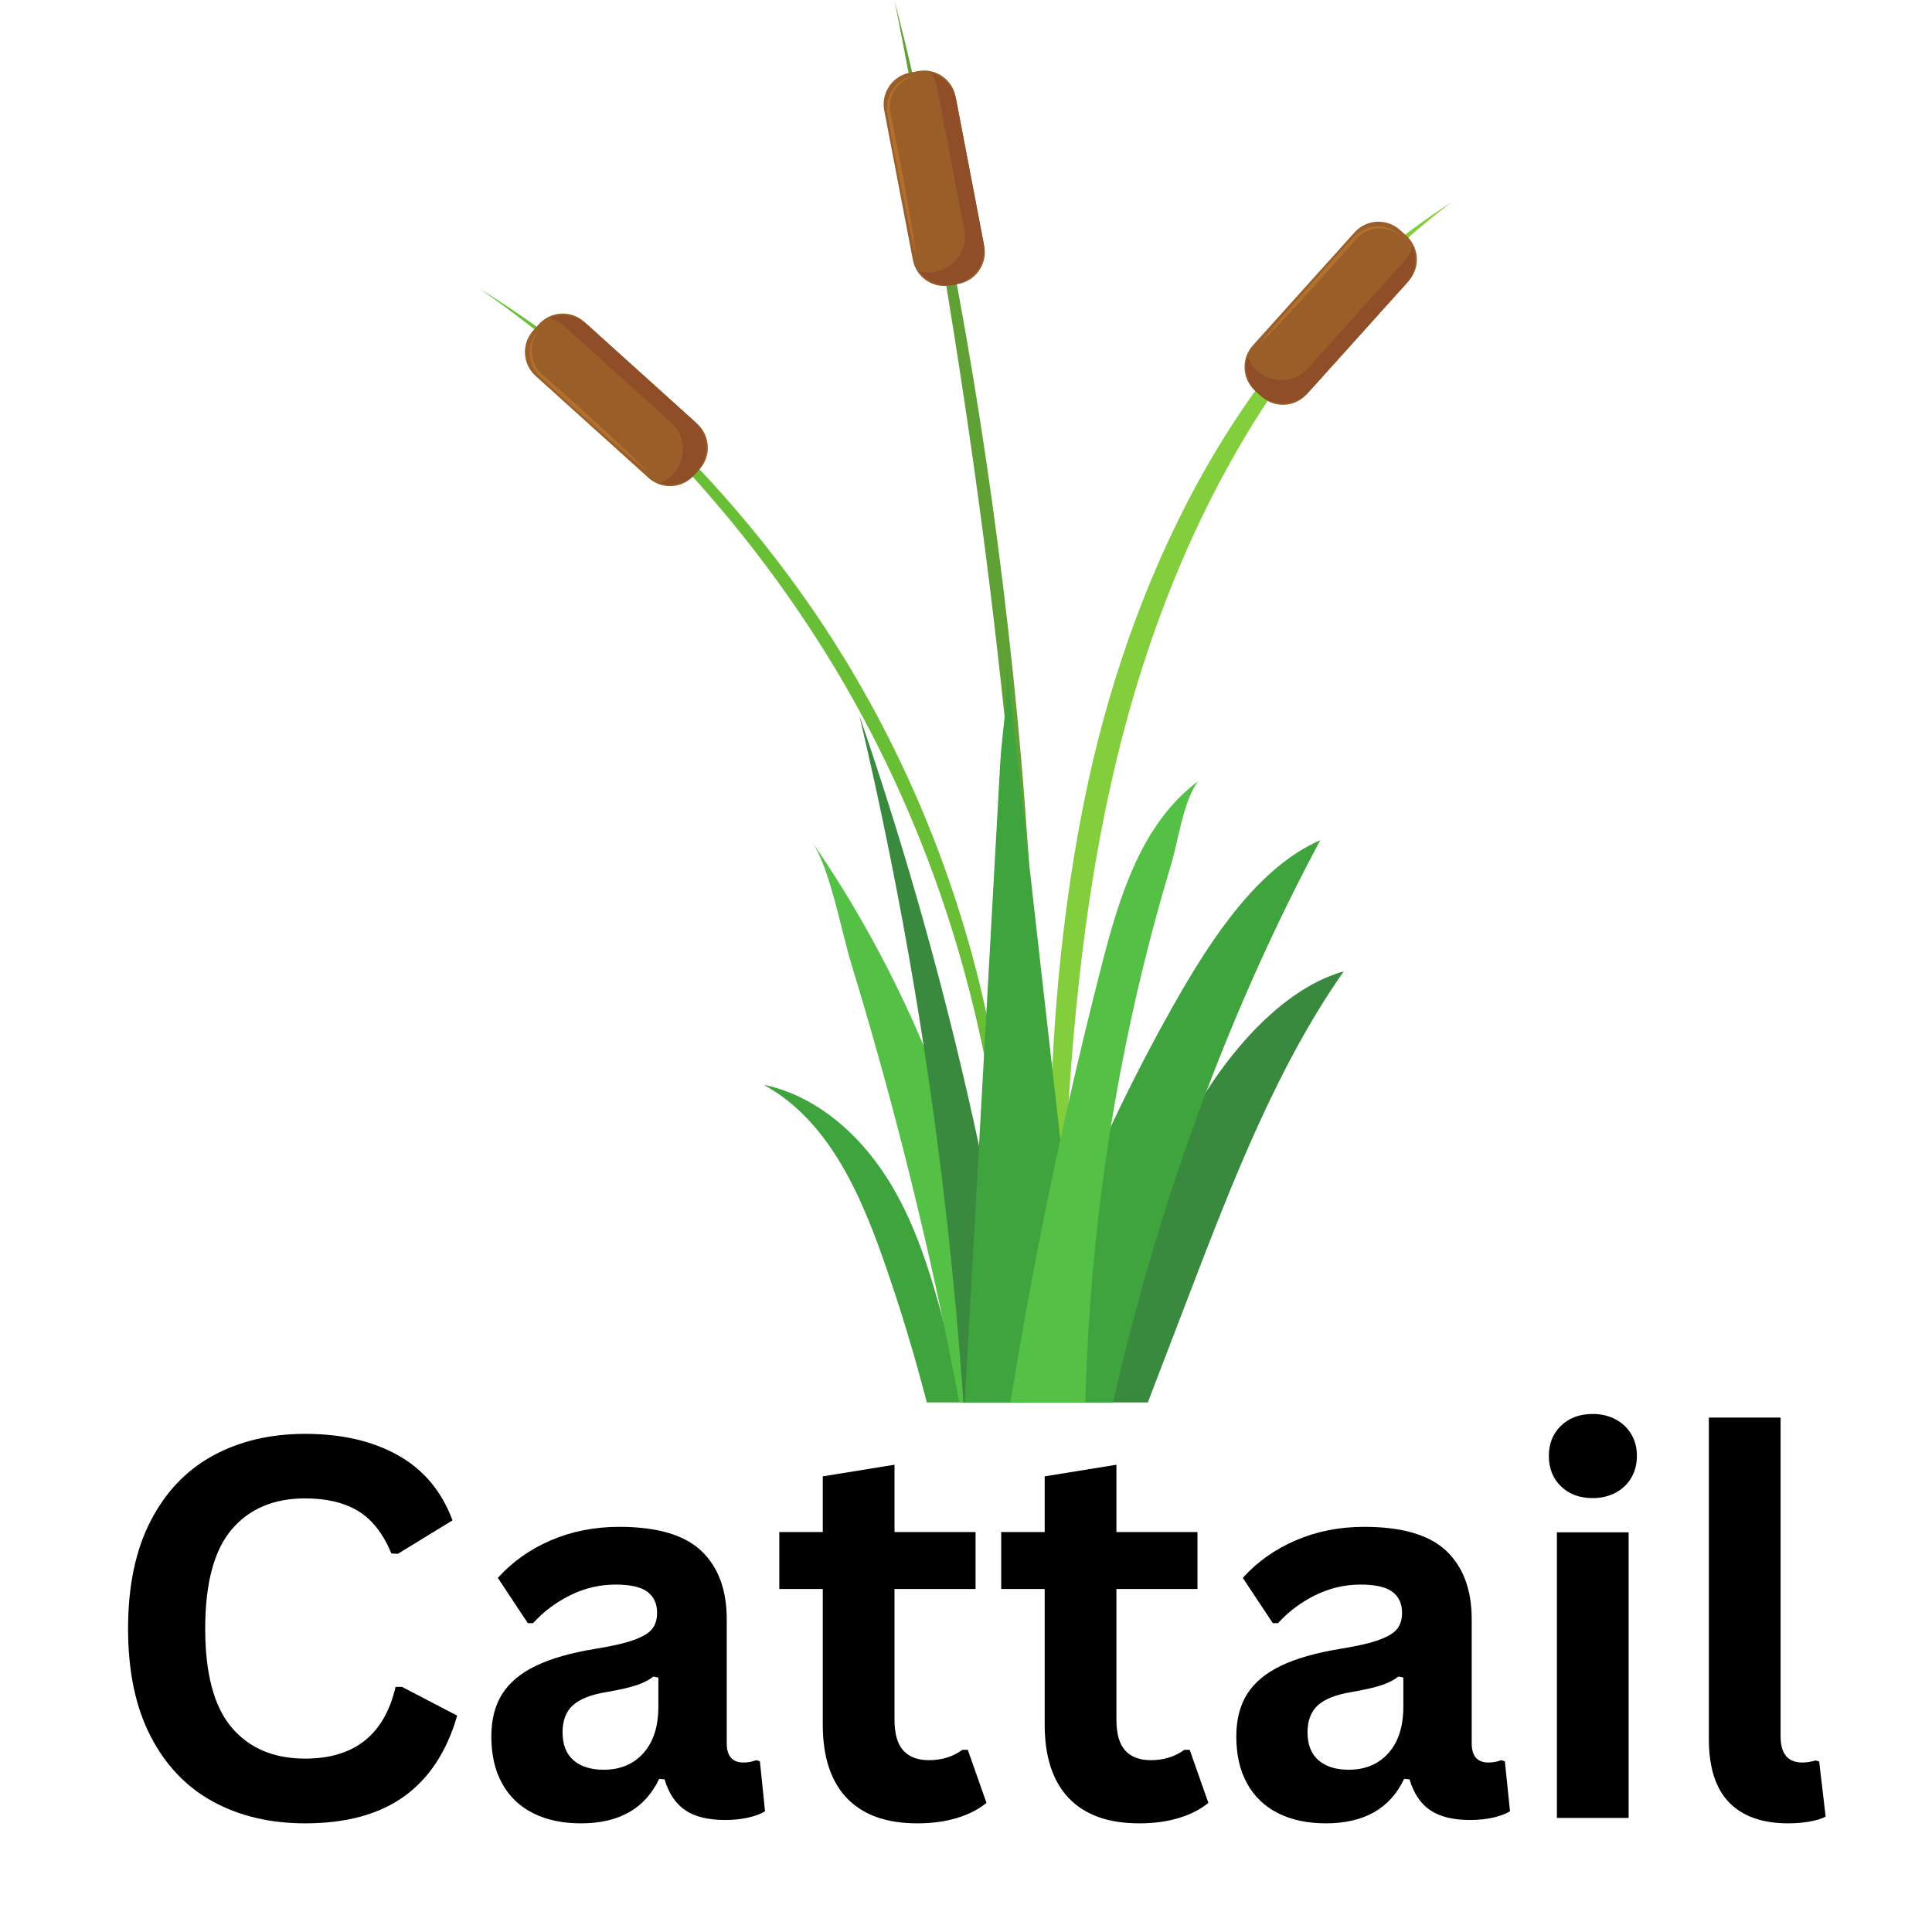
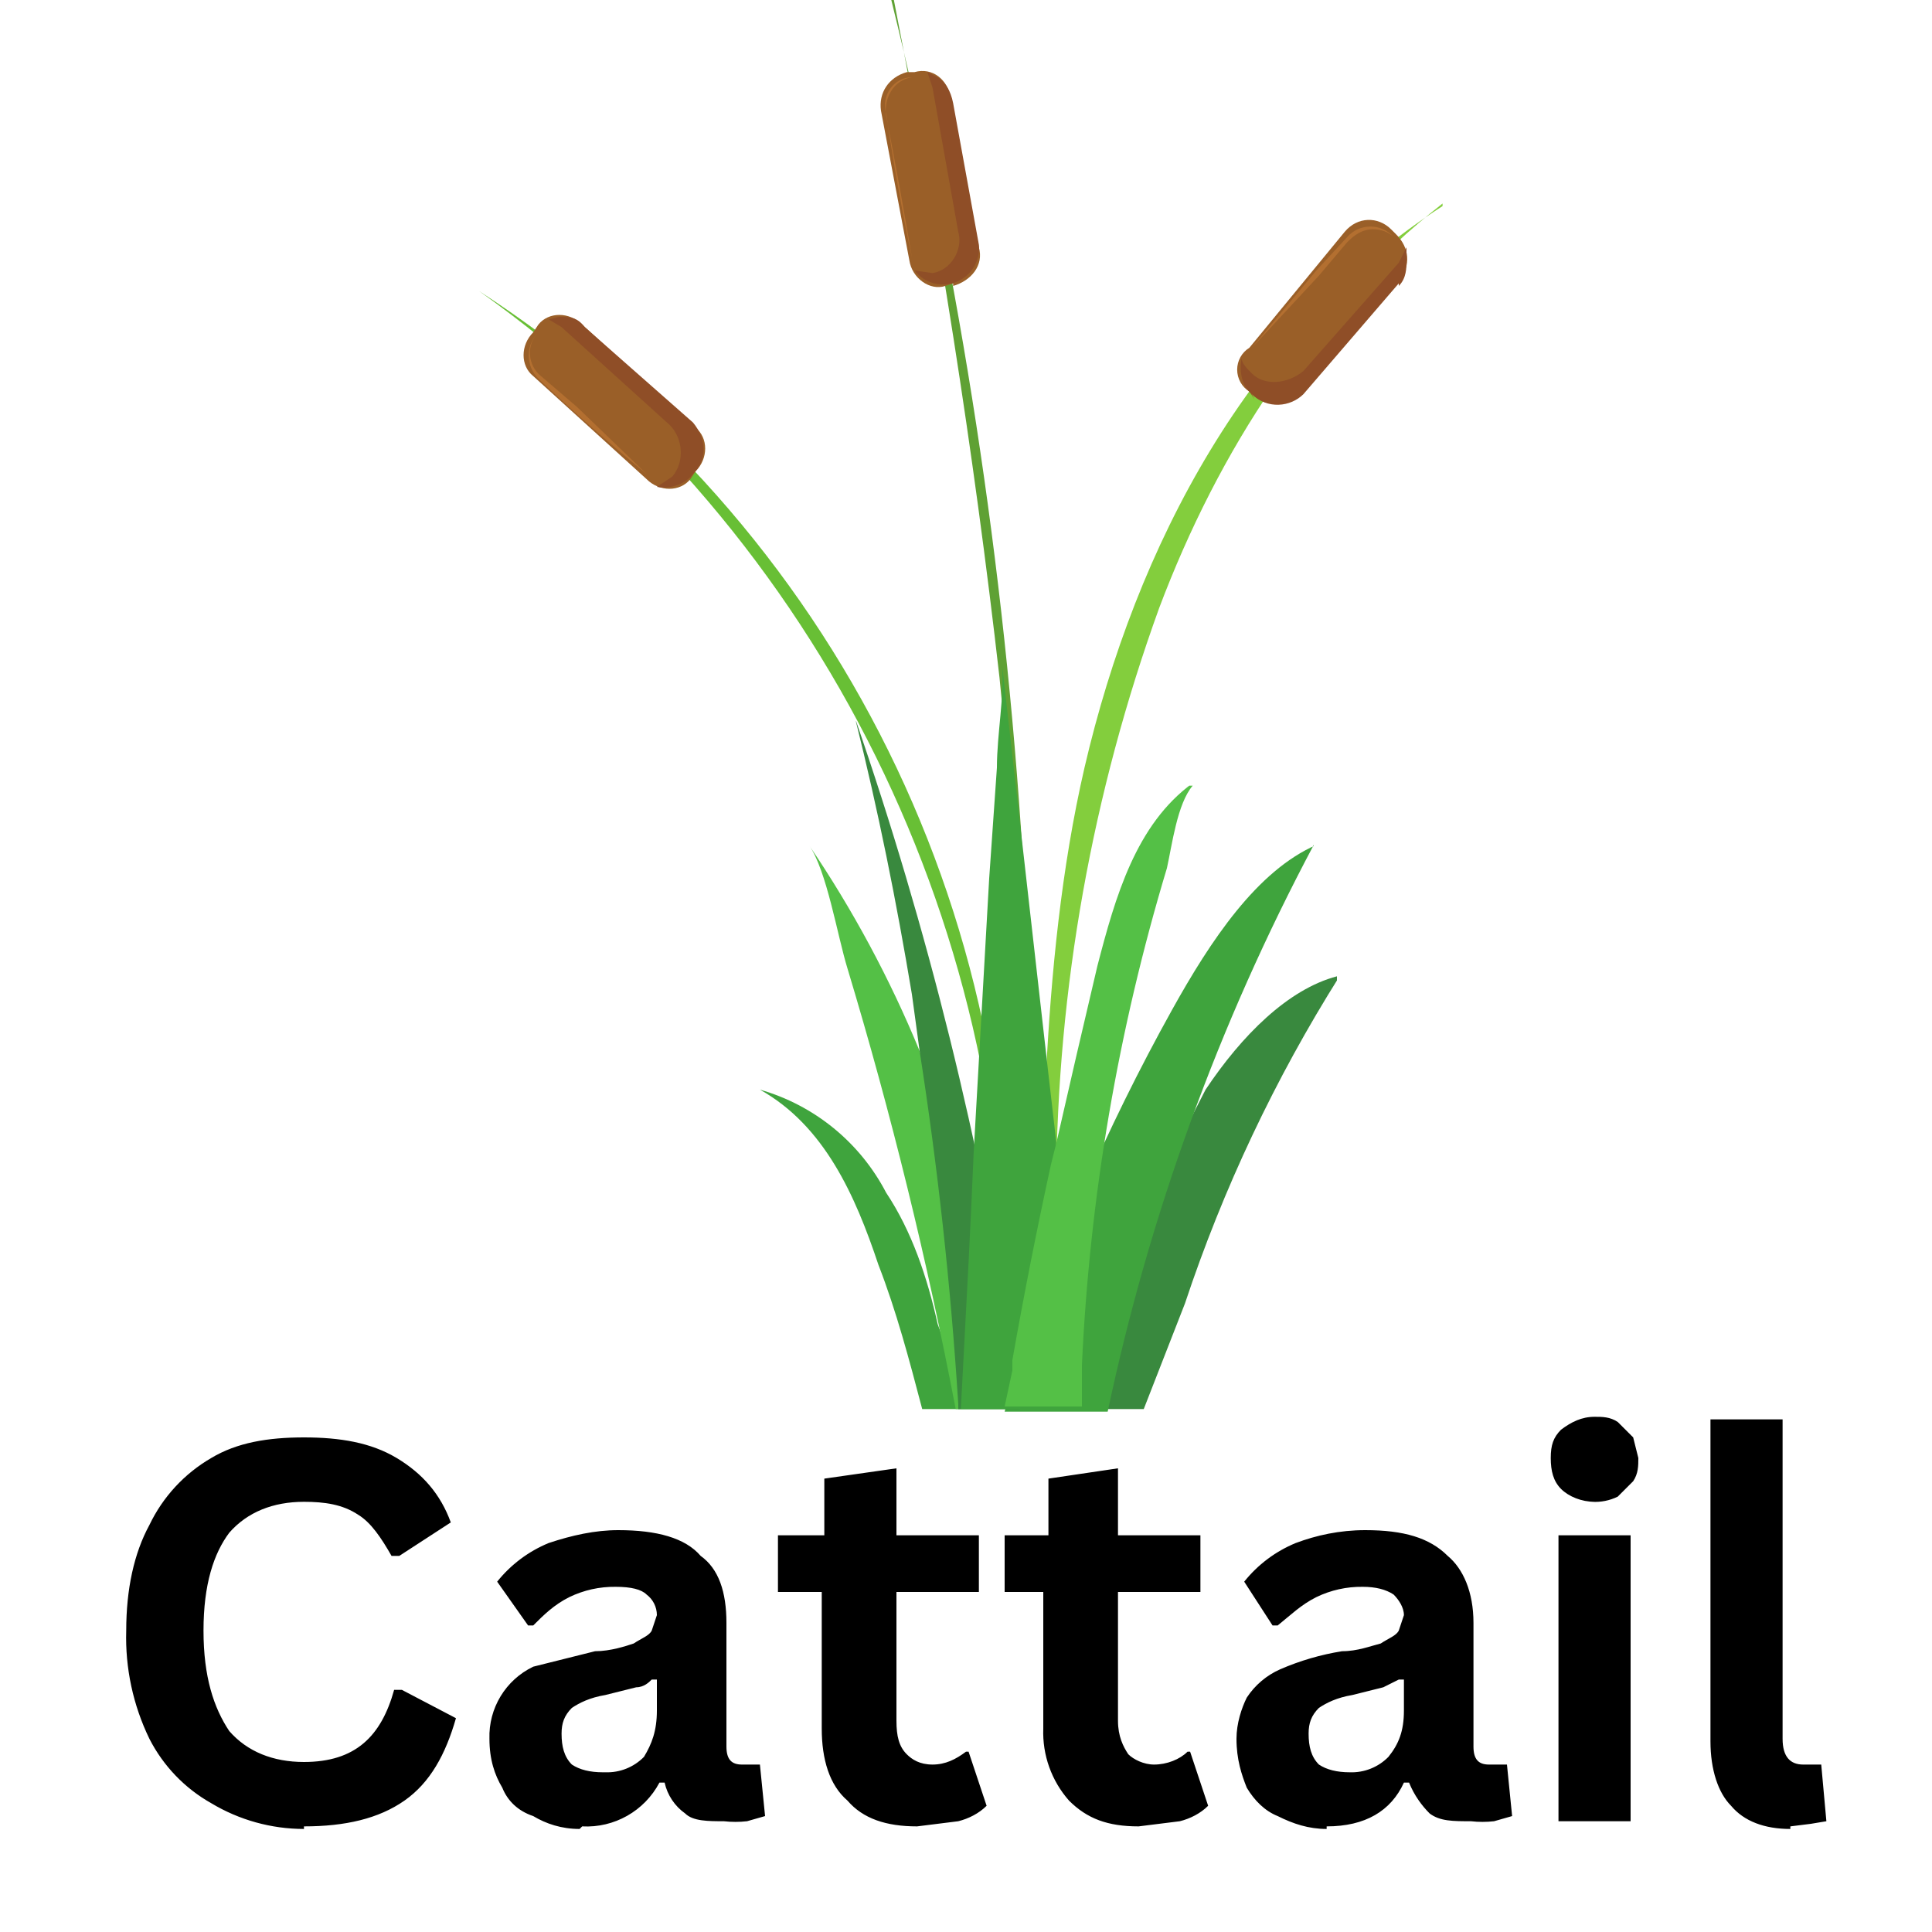
- <svg xmlns="http://www.w3.org/2000/svg" width="720" zoomAndPan="magnify" viewBox="0 0 540 540" height="720" preserveAspectRatio="xMidYMid meet" version="1.0">
+ <svg xmlns="http://www.w3.org/2000/svg" version="1.0" viewBox="0 0 75 75">
  <defs>
-     <g />
-     <clipPath id="df6b3f61da">
-       <path d="M 133.961 80 L 283 80 L 283 377 L 133.961 377 Z M 133.961 80 " clip-rule="nonzero" />
+     <clipPath id="a">
+       <path d="M18.6 11H40v42H18.6Zm0 0" />
    </clipPath>
-     <clipPath id="32c6437408">
-       <path d="M 293.117 56.492 L 405.707 56.492 L 405.707 392 L 293.117 392 Z M 293.117 56.492 " clip-rule="nonzero" />
+     <clipPath id="b">
+       <path d="M40.5 7.9h15.6v46.8H40.5Zm0 0" />
    </clipPath>
-     <clipPath id="659858fb2f">
-       <path d="M 213.383 303.117 L 269.73 303.117 L 269.73 392.062 L 213.383 392.062 Z M 213.383 303.117 " clip-rule="nonzero" />
+     <clipPath id="c">
+       <path d="M29.5 42.3h7.8v12.4h-7.8Zm0 0" />
    </clipPath>
-     <clipPath id="d0ba9f71d8">
-       <path d="M 299.398 271.367 L 375.68 271.367 L 375.68 392 L 299.398 392 Z M 299.398 271.367 " clip-rule="nonzero" />
+     <clipPath id="d">
+       <path d="M41.4 37.9h10.5v16.8H41.4Zm0 0" />
    </clipPath>
-     <clipPath id="d46cb61c53">
-       <path d="M 226.883 235.215 L 285.898 235.215 L 285.898 392.062 L 226.883 392.062 Z M 226.883 235.215 " clip-rule="nonzero" />
+     <clipPath id="e">
+       <path d="M31.4 32.8h8.1v22h-8.1Zm0 0" />
    </clipPath>
-     <clipPath id="7f819d388d">
-       <path d="M 280.875 234.742 L 369.09 234.742 L 369.09 392 L 280.875 392 Z M 280.875 234.742 " clip-rule="nonzero" />
+     <clipPath id="f">
+       <path d="M38.8 32.8H51v22H38.8Zm0 0" />
    </clipPath>
-     <clipPath id="783f76e114">
-       <path d="M 240.066 200.004 L 286.527 200.004 L 286.527 392.062 L 240.066 392.062 Z M 240.066 200.004 " clip-rule="nonzero" />
+     <clipPath id="g">
+       <path d="M33.2 28h6.4v26.7h-6.4Zm0 0" />
    </clipPath>
-     <clipPath id="e4e301fbe2">
-       <path d="M 269.574 184.129 L 304.734 184.129 L 304.734 392 L 269.574 392 Z M 269.574 184.129 " clip-rule="nonzero" />
+     <clipPath id="h">
+       <path d="M37.3 25.7H42v29h-4.8Zm0 0" />
    </clipPath>
-     <clipPath id="a1c4810de0">
-       <path d="M 282.289 218.238 L 335 218.238 L 335 392 L 282.289 392 Z M 282.289 218.238 " clip-rule="nonzero" />
+     <clipPath id="i">
+       <path d="M39 30.5h7.3v24.2H39Zm0 0" />
    </clipPath>
  </defs>
-   <path fill="#5fa134" d="M 250.062 0.219 C 265.707 61.723 276.445 124.621 283.086 187.742 C 284.82 204.094 286.285 221.293 287.379 237.711 C 287.797 243.348 288.254 252.047 288.586 257.738 C 289.262 271.074 289.652 284.848 285.789 297.793 C 283.859 304.223 280.676 310.344 276.133 315.293 C 279.027 311.727 281.277 307.703 282.91 303.43 C 288.344 288.918 287.301 273.09 286.121 257.898 C 285.117 245.227 283.828 230.66 282.594 218 C 281.707 208.559 280.516 197.562 279.469 188.133 C 272.547 125.188 262.262 62.348 250.062 0.219 " fill-opacity="1" fill-rule="nonzero" />
-   <g clip-path="url(#df6b3f61da)">
-     <path fill="#68bf35" d="M 133.961 80.625 C 170.723 103.402 202.586 134.656 227.129 170.336 C 268.086 229.996 288.094 304.281 281.844 376.422 C 284.316 304.551 264.457 231.965 224.184 172.34 C 200.129 136.566 169.363 105.309 133.961 80.625 " fill-opacity="1" fill-rule="nonzero" />
+   <path fill="#5fa134" d="M34.6 0a186.6 186.6 0 0 1 5.1 33.2L40 36c.1 1.8.2 3.8-.4 5.6-.2.9-.7 1.7-1.3 2.4l1-1.6c.7-2 .5-4.3.4-6.4l-.5-5.6-.4-4.1c-1-8.8-2.4-17.6-4.1-26.3" />
+   <g clip-path="url(#a)">
+     <path fill="#68bf35" d="M18.6 11.3A45 45 0 0 1 39 52.6a48.6 48.6 0 0 0-20.4-41.3" />
  </g>
-   <g clip-path="url(#32c6437408)">
-     <path fill="#83ce3d" d="M 405.707 56.547 C 368.094 84.84 341.871 125.648 325.332 169.262 C 308.352 213.863 301.777 260.793 298.66 308.137 C 298.211 314.965 297.832 321.801 297.508 328.645 C 297.219 334.617 296.977 340.598 296.754 346.574 C 296.195 361.742 295.793 376.898 295.328 391.988 L 294.648 391.988 C 294.105 379.738 293.668 367.457 293.43 355.164 C 293.285 347.836 293.215 340.508 293.238 333.18 C 293.27 321.621 293.535 310.074 294.102 298.547 C 295.539 269.57 298.93 240.75 305.535 212.418 C 319.98 151.5 351.699 90.789 405.707 56.547 " fill-opacity="1" fill-rule="nonzero" />
+   <g clip-path="url(#b)">
+     <path fill="#83ce3d" d="M56 7.9c-5.1 4-8.7 9.6-11 15.7A67 67 0 0 0 41 46v2.5l-.3 6.3a204.7 204.7 0 0 1-.1-13c.2-4 .6-8.1 1.5-12 2-8.6 6.4-17 13.9-21.8" />
  </g>
-   <path fill="#9a5f28" d="M 352.586 110.84 L 350.812 109.238 C 347.137 105.922 346.84 100.246 350.156 96.562 L 378.629 64.926 C 381.941 61.242 387.609 60.949 391.285 64.266 L 393.059 65.867 C 396.738 69.188 397.031 74.863 393.715 78.543 L 365.246 110.184 C 361.93 113.863 356.262 114.16 352.586 110.84 " fill-opacity="1" fill-rule="nonzero" />
-   <path fill="#b36f30" d="M 351.68 96.551 C 357.336 89.598 363.531 82.59 369.52 75.895 C 372.039 73.117 375.918 68.84 378.449 66.145 C 380.199 64.246 382.648 63.289 385.09 63.289 C 387.406 63.289 389.719 64.152 391.43 65.891 C 389.754 64.508 387.695 63.824 385.652 63.824 C 383.078 63.824 380.531 64.914 378.828 67.062 C 376.551 69.695 372.707 74.008 370.352 76.641 C 364.316 83.305 358.004 90.191 351.68 96.551 " fill-opacity="1" fill-rule="nonzero" />
-   <path fill="#8f4e27" d="M 393.027 79.309 L 365.934 109.414 C 362.238 113.52 355.867 113.801 351.699 110.039 C 348.73 107.363 347.684 103.355 348.66 99.789 C 349.227 101.188 350.113 102.488 351.312 103.57 C 355.477 107.332 361.852 107.051 365.547 102.945 L 392.637 72.84 C 393.703 71.656 394.43 70.289 394.824 68.848 C 395.238 69.879 395.484 70.965 395.547 72.059 C 395.703 74.637 394.875 77.258 393.027 79.309 " fill-opacity="1" fill-rule="nonzero" />
-   <path fill="#9a5f28" d="M 267.984 79.332 L 265.641 79.785 C 260.777 80.719 256.082 77.527 255.152 72.656 L 247.145 30.828 C 246.211 25.961 249.398 21.258 254.258 20.324 L 256.602 19.871 C 261.465 18.941 266.16 22.129 267.094 27 L 275.102 68.828 C 276.031 73.695 272.848 78.398 267.984 79.332 " fill-opacity="1" fill-rule="nonzero" />
-   <path fill="#b36f30" d="M 256.062 71.434 C 253.938 62.719 252.098 53.543 250.379 44.719 C 249.691 41.035 248.621 35.355 248.008 31.707 C 247.121 26.746 250.676 21.836 255.641 21.188 C 250.855 22.328 247.742 27.199 248.965 31.957 C 249.688 35.367 250.801 41.039 251.477 44.508 C 253.141 53.348 254.816 62.547 256.062 71.434 " fill-opacity="1" fill-rule="nonzero" />
-   <path fill="#8f4e27" d="M 267.285 28.012 L 274.906 67.816 C 275.945 73.242 272.32 78.5 266.812 79.559 C 262.891 80.312 259.066 78.73 256.816 75.797 C 258.273 76.191 259.84 76.266 261.426 75.965 C 266.938 74.906 270.559 69.648 269.52 64.219 L 261.902 24.418 C 261.602 22.855 260.949 21.449 260.039 20.266 C 261.113 20.555 262.125 21.016 263.035 21.625 C 265.18 23.055 266.766 25.297 267.285 28.012 " fill-opacity="1" fill-rule="nonzero" />
-   <g clip-path="url(#659858fb2f)">
-     <path fill="#3fa43d" d="M 269.648 392.062 C 269.641 392.035 269.633 392.012 269.629 391.988 C 269.469 391.371 269.309 390.754 269.145 390.137 C 267.883 385.309 266.617 380.484 265.355 375.656 C 264.707 373.18 264.059 370.699 263.387 368.223 C 259.945 355.48 256.008 342.824 249.316 331.5 C 241.328 317.973 228.766 306.352 213.395 303.18 C 231.082 312.781 240.141 332.793 246.82 351.797 C 251.469 365.008 255.547 378.426 259.051 391.988 L 269.273 391.988 L 269.648 392.062 " fill-opacity="1" fill-rule="nonzero" />
+   <path fill="#9a5f28" d="m48.7 15.5-.2-.3a1 1 0 0 1 0-1.7L52.2 9c.5-.6 1.3-.6 1.8-.1l.2.2c.5.5.6 1.2.1 1.8l-4 4.4c-.4.5-1.2.5-1.7 0" />
+   <path fill="#b36f30" d="m48.6 13.5 2.5-3 1.2-1.3a1.2 1.2 0 0 1 1.8 0c-.2-.2-.5-.3-.8-.3-.4 0-.7.2-1 .5l-1.1 1.3-2.6 2.8" />
+   <path fill="#8f4e27" d="m54.3 11-3.7 4.3c-.5.5-1.4.6-2 0-.4-.3-.5-.9-.4-1.4 0 .2.2.4.4.6.5.5 1.4.4 2-.1l3.7-4.2.3-.6v.5c0 .3 0 .7-.3 1" />
+   <path fill="#9a5f28" d="m37 11-.3.1c-.6.2-1.3-.3-1.4-1l-1.1-5.8c-.1-.7.3-1.3 1-1.5h.3c.7-.2 1.3.3 1.4 1L38 9.6c.2.7-.3 1.3-1 1.5" />
+   <path fill="#b36f30" d="M35.4 10a85.2 85.2 0 0 1-1-5.6c-.2-.7.3-1.4 1-1.4-.7.1-1.1.8-1 1.5a198.2 198.2 0 0 1 1 5.5" />
+   <path fill="#8f4e27" d="m37 4 1 5.5a1.4 1.4 0 0 1-2.5 1l.7.1c.7-.1 1.2-.9 1-1.6l-1-5.6-.2-.6.4.2c.3.2.5.5.6 1" />
+   <g clip-path="url(#c)">
+     <path fill="#3fa43d" d="M37.3 54.7v-.2l-.6-2c0-.4-.2-.8-.3-1.1-.4-1.8-1-3.6-2-5.1a8 8 0 0 0-4.9-4c2.5 1.4 3.7 4.1 4.6 6.8.7 1.8 1.2 3.7 1.7 5.6h1.5" />
  </g>
-   <g clip-path="url(#d0ba9f71d8)">
-     <path fill="#39893e" d="M 375.586 271.5 C 356.883 298.141 344.379 330.516 332.234 362.211 C 328.43 372.133 324.625 382.062 320.82 391.988 L 299.52 391.988 C 300.805 388.352 302.113 384.723 303.438 381.105 C 303.555 380.789 303.672 380.473 303.789 380.152 C 307.102 371.113 310.527 362.117 314.059 353.176 C 320.668 336.441 327.762 319.672 337.203 305.039 C 337.629 304.375 338.066 303.711 338.504 303.051 C 348.602 287.961 361.746 275.379 375.586 271.5 " fill-opacity="1" fill-rule="nonzero" />
+   <g clip-path="url(#d)">
+     <path fill="#39893e" d="M52 37.9a58.5 58.5 0 0 0-6 12.7l-1.6 4.1h-3a100 100 0 0 1 5.4-12.4c1.4-2.1 3.2-3.9 5.1-4.4" />
  </g>
-   <g clip-path="url(#d46cb61c53)">
-     <path fill="#54c046" d="M 269.648 392.062 C 269.648 392.035 269.652 392.012 269.652 391.988 L 285.832 391.988 C 285.262 388.684 284.672 385.383 284.055 382.09 C 284.051 382.066 284.047 382.039 284.039 382.016 C 281.004 365.793 277.383 349.754 272.867 334.043 C 270.613 326.199 268.137 318.441 265.395 310.785 C 263.152 304.52 260.742 298.352 258.168 292.293 C 249.473 271.793 238.934 252.547 226.895 235.219 C 231.988 242.551 235.113 260.137 237.926 269.328 C 241.621 281.418 245.121 293.59 248.422 305.84 C 253.977 326.449 258.973 347.266 263.387 368.223 C 265.055 376.125 266.637 384.047 268.137 391.988 L 269.273 391.988 L 269.648 392.062 " fill-opacity="1" fill-rule="nonzero" />
+   <g clip-path="url(#e)">
+     <path fill="#54c046" d="M37.3 54.7h2.2l-.2-1.4a72.7 72.7 0 0 0-3.6-12.5 44.2 44.2 0 0 0-4.3-8c.7 1 1.1 3.5 1.5 4.8a169.4 169.4 0 0 1 4.2 17.1h.2" />
  </g>
-   <g clip-path="url(#7f819d388d)">
-     <path fill="#3fa43d" d="M 369.02 234.828 C 357.078 257.152 346.434 280.664 337.203 305.039 C 326.602 333.035 317.855 362.176 311.121 391.988 L 280.918 391.988 C 281.93 388.648 282.969 385.324 284.039 382.016 C 284.055 381.953 284.078 381.895 284.098 381.836 C 284.281 381.258 284.469 380.68 284.66 380.102 C 287.402 371.688 290.328 363.371 293.43 355.164 C 294.516 352.289 295.621 349.422 296.754 346.574 C 297.469 344.77 298.191 342.973 298.926 341.176 C 300.215 338.016 301.535 334.875 302.879 331.75 C 305.332 326.051 307.871 320.41 310.496 314.84 C 316.004 303.148 321.891 291.754 328.137 280.707 C 339.039 261.418 351.988 242.277 369.02 234.828 " fill-opacity="1" fill-rule="nonzero" />
+   <g clip-path="url(#f)">
+     <path fill="#3fa43d" d="M51 32.8a83.9 83.9 0 0 0-8 22h-4a57.5 57.5 0 0 1 3-8.5 80.2 80.2 0 0 1 3.5-7.1c1.5-2.7 3.3-5.4 5.6-6.4" />
  </g>
-   <g clip-path="url(#783f76e114)">
-     <path fill="#39893e" d="M 269.648 392.062 C 269.648 392.035 269.652 392.012 269.652 391.988 L 286.422 391.988 C 285.855 388.023 285.27 384.059 284.66 380.102 C 284.617 379.828 284.574 379.555 284.531 379.277 C 281.469 359.5 277.832 339.809 273.633 320.238 C 264.902 279.543 253.738 239.371 240.203 200.016 C 246.184 225.344 251.332 250.871 255.637 276.539 C 256.516 281.785 257.363 287.035 258.168 292.293 C 263.168 324.738 266.832 357.391 269.145 390.137 C 269.188 390.754 269.23 391.371 269.273 391.988 L 269.648 392.062 " fill-opacity="1" fill-rule="nonzero" />
+   <g clip-path="url(#g)">
+     <path fill="#39893e" d="M37.3 54.7h2.3l-.2-1.6v-.2a144 144 0 0 0-6.2-25c.9 3.6 1.6 7.1 2.2 10.7l.3 2.2c.7 4.5 1.2 9 1.5 13.7v.2h.1" />
  </g>
-   <g clip-path="url(#e4e301fbe2)">
-     <path fill="#3fa43d" d="M 304.668 391.988 L 269.652 391.988 C 270.402 378.426 271.156 364.859 271.91 351.297 C 272.23 345.547 272.547 339.793 272.867 334.043 C 273.121 329.441 273.375 324.844 273.633 320.238 C 275.039 294.859 276.449 269.48 277.855 244.102 C 278.422 233.895 278.988 223.684 279.555 213.473 C 280.07 204.184 282.219 193.465 281.176 184.238 C 285.488 222.344 289.797 260.445 294.102 298.547 C 294.809 304.781 295.516 311.012 296.219 317.242 C 296.266 317.66 296.312 318.074 296.359 318.488 C 296.742 321.875 297.125 325.258 297.508 328.645 C 297.98 332.82 298.453 337 298.926 341.176 C 300.43 354.488 301.934 367.797 303.438 381.105 C 303.516 381.766 303.59 382.426 303.664 383.086 C 304 386.055 304.336 389.02 304.668 391.988 " fill-opacity="1" fill-rule="nonzero" />
+   <g clip-path="url(#h)">
+     <path fill="#3fa43d" d="M42.1 54.7h-4.8l.3-5.7a498 498 0 0 0 .2-4.3l.6-10.6.3-4.3c0-1.3.3-2.8.2-4l1.8 15.9.3 2.6v.2l.1 1.4.2 1.7.7 5.6v.3l.1 1.2" />
  </g>
-   <g clip-path="url(#a1c4810de0)">
-     <path fill="#54c046" d="M 334.902 218.336 C 330.793 223.621 329.34 234.945 327.402 241.367 C 324.949 249.5 322.68 257.695 320.594 265.93 C 316.516 282.074 313.145 298.398 310.496 314.84 C 310.441 315.18 310.383 315.52 310.328 315.863 C 306.938 337.148 304.754 358.625 303.789 380.152 C 303.746 381.133 303.703 382.109 303.664 383.086 C 303.547 386.055 303.453 389.02 303.387 391.988 L 282.418 391.988 C 282.949 388.684 283.496 385.387 284.055 382.09 C 284.066 382.004 284.082 381.922 284.098 381.836 C 284.238 380.984 284.383 380.129 284.531 379.277 C 287.168 363.863 290.074 348.492 293.238 333.18 C 293.812 330.391 294.398 327.605 294.992 324.824 C 295.441 322.711 295.898 320.598 296.359 318.488 C 297.113 315.035 297.879 311.586 298.66 308.137 C 301.594 295.176 304.715 282.258 308.023 269.387 C 312.918 250.375 319.156 230.039 334.902 218.336 " fill-opacity="1" fill-rule="nonzero" />
+   <g clip-path="url(#i)">
+     <path fill="#54c046" d="M46.3 30.5c-.6.7-.8 2.3-1 3.2A79.4 79.4 0 0 0 42 53v1.6h-3l.3-1.4v-.4a192 192 0 0 1 1.5-7.6l.2-.8a873.5 873.5 0 0 1 1.6-6.9c.7-2.7 1.5-5.5 3.7-7.1" />
  </g>
-   <path fill="#9a5f28" d="M 195.535 131.137 L 193.938 132.914 C 190.621 136.594 184.957 136.891 181.277 133.574 L 149.688 105.059 C 146.008 101.738 145.715 96.066 149.027 92.383 L 150.625 90.605 C 153.941 86.926 159.609 86.629 163.285 89.945 L 194.879 118.461 C 198.555 121.781 198.848 127.457 195.535 131.137 " fill-opacity="1" fill-rule="nonzero" />
-   <path fill="#b36f30" d="M 181.266 132.047 C 174.324 126.379 167.324 120.176 160.637 114.18 C 157.867 111.656 153.594 107.773 150.902 105.238 C 147.207 101.816 147.086 95.754 150.648 92.238 C 147.523 96.035 147.977 101.801 151.82 104.859 C 154.449 107.141 158.754 110.988 161.387 113.348 C 168.039 119.391 174.918 125.711 181.266 132.047 " fill-opacity="1" fill-rule="nonzero" />
-   <path fill="#8f4e27" d="M 164.051 90.637 L 194.113 117.77 C 198.211 121.473 198.492 127.852 194.734 132.027 C 192.062 135 188.062 136.047 184.5 135.07 C 185.898 134.5 187.195 133.613 188.273 132.414 C 192.031 128.242 191.75 121.859 187.652 118.16 L 157.59 91.027 C 156.41 89.965 155.043 89.238 153.602 88.84 C 154.633 88.422 155.719 88.18 156.809 88.113 C 159.383 87.957 162 88.789 164.051 90.637 " fill-opacity="1" fill-rule="nonzero" />
-   <g fill="#000000" fill-opacity="1">
-     <g transform="translate(27.46617, 508.1147)">
-       <g>
-         <path d="M 57.828 1.516 C 48.078 1.516 39.488 -0.508 32.062 -4.562 C 24.633 -8.613 18.82 -14.703 14.625 -22.828 C 10.426 -30.961 8.328 -40.988 8.328 -52.906 C 8.328 -64.82 10.426 -74.848 14.625 -82.984 C 18.82 -91.117 24.633 -97.211 32.062 -101.266 C 39.488 -105.316 48.078 -107.344 57.828 -107.344 C 68.016 -107.344 76.664 -105.348 83.781 -101.359 C 90.895 -97.379 95.973 -91.316 99.016 -83.172 L 83.75 -73.828 L 81.938 -73.906 C 79.664 -79.406 76.586 -83.348 72.703 -85.734 C 68.816 -88.117 63.859 -89.312 57.828 -89.312 C 49.047 -89.312 42.191 -86.406 37.266 -80.594 C 32.348 -74.781 29.891 -65.551 29.891 -52.906 C 29.891 -40.312 32.348 -31.109 37.266 -25.297 C 42.191 -19.484 49.047 -16.578 57.828 -16.578 C 71.578 -16.578 80 -23.258 83.094 -36.625 L 84.906 -36.625 L 100.312 -28.594 C 97.414 -18.551 92.469 -11.02 85.469 -6 C 78.477 -0.988 69.266 1.516 57.828 1.516 Z M 57.828 1.516 " />
-       </g>
-     </g>
-   </g>
-   <g fill="#000000" fill-opacity="1">
-     <g transform="translate(131.2513, 508.1147)">
-       <g>
-         <path d="M 31.125 1.516 C 26.008 1.516 21.566 0.578 17.797 -1.297 C 14.035 -3.18 11.141 -5.945 9.109 -9.594 C 7.086 -13.238 6.078 -17.617 6.078 -22.734 C 6.078 -27.461 7.086 -31.43 9.109 -34.641 C 11.141 -37.848 14.281 -40.473 18.531 -42.516 C 22.781 -44.566 28.328 -46.148 35.172 -47.266 C 39.953 -48.035 43.582 -48.879 46.062 -49.797 C 48.551 -50.711 50.227 -51.75 51.094 -52.906 C 51.969 -54.062 52.406 -55.535 52.406 -57.328 C 52.406 -59.879 51.508 -61.832 49.719 -63.188 C 47.938 -64.539 44.973 -65.219 40.828 -65.219 C 36.379 -65.219 32.148 -64.227 28.141 -62.25 C 24.141 -60.27 20.672 -57.664 17.734 -54.438 L 16.281 -54.438 L 7.891 -67.094 C 11.941 -71.582 16.883 -75.082 22.719 -77.594 C 28.562 -80.102 34.93 -81.359 41.828 -81.359 C 52.398 -81.359 60.051 -79.113 64.781 -74.625 C 69.508 -70.133 71.875 -63.766 71.875 -55.516 L 71.875 -20.844 C 71.875 -17.27 73.441 -15.484 76.578 -15.484 C 77.785 -15.484 78.969 -15.703 80.125 -16.141 L 81.141 -15.844 L 82.578 -1.875 C 81.473 -1.156 79.93 -0.566 77.953 -0.109 C 75.973 0.348 73.801 0.578 71.438 0.578 C 66.664 0.578 62.938 -0.336 60.25 -2.172 C 57.57 -4.004 55.656 -6.875 54.5 -10.781 L 52.984 -10.922 C 49.078 -2.629 41.789 1.516 31.125 1.516 Z M 37.5 -13.469 C 42.125 -13.469 45.82 -15.02 48.594 -18.125 C 51.375 -21.238 52.766 -25.57 52.766 -31.125 L 52.766 -39.234 L 51.391 -39.516 C 50.18 -38.555 48.598 -37.75 46.641 -37.094 C 44.691 -36.445 41.883 -35.805 38.219 -35.172 C 33.875 -34.453 30.75 -33.211 28.844 -31.453 C 26.938 -29.691 25.984 -27.191 25.984 -23.953 C 25.984 -20.523 26.992 -17.922 29.016 -16.141 C 31.047 -14.359 33.875 -13.469 37.5 -13.469 Z M 37.5 -13.469 " />
-       </g>
-     </g>
-   </g>
-   <g fill="#000000" fill-opacity="1">
-     <g transform="translate(215.4229, 508.1147)">
-       <g>
-         <path d="M 55.078 -19.031 L 60.297 -4.203 C 58.117 -2.41 55.391 -1.008 52.109 0 C 48.828 1.008 45.113 1.516 40.969 1.516 C 32.332 1.516 25.77 -0.832 21.281 -5.531 C 16.789 -10.238 14.547 -17.082 14.547 -26.062 L 14.547 -63.984 L 2.391 -63.984 L 2.391 -79.906 L 14.547 -79.906 L 14.547 -95.469 L 34.594 -98.719 L 34.594 -79.906 L 57.25 -79.906 L 57.25 -63.984 L 34.594 -63.984 L 34.594 -27.5 C 34.594 -23.539 35.41 -20.656 37.047 -18.844 C 38.691 -17.039 41.082 -16.141 44.219 -16.141 C 47.789 -16.141 50.906 -17.102 53.562 -19.031 Z M 55.078 -19.031 " />
-       </g>
-     </g>
-   </g>
-   <g fill="#000000" fill-opacity="1">
-     <g transform="translate(277.4479, 508.1147)">
-       <g>
-         <path d="M 55.078 -19.031 L 60.297 -4.203 C 58.117 -2.41 55.391 -1.008 52.109 0 C 48.828 1.008 45.113 1.516 40.969 1.516 C 32.332 1.516 25.77 -0.832 21.281 -5.531 C 16.789 -10.238 14.547 -17.082 14.547 -26.062 L 14.547 -63.984 L 2.391 -63.984 L 2.391 -79.906 L 14.547 -79.906 L 14.547 -95.469 L 34.594 -98.719 L 34.594 -79.906 L 57.25 -79.906 L 57.25 -63.984 L 34.594 -63.984 L 34.594 -27.5 C 34.594 -23.539 35.41 -20.656 37.047 -18.844 C 38.691 -17.039 41.082 -16.141 44.219 -16.141 C 47.789 -16.141 50.906 -17.102 53.562 -19.031 Z M 55.078 -19.031 " />
-       </g>
-     </g>
-   </g>
-   <g fill="#000000" fill-opacity="1">
-     <g transform="translate(339.4729, 508.1147)">
-       <g>
-         <path d="M 31.125 1.516 C 26.008 1.516 21.566 0.578 17.797 -1.297 C 14.035 -3.18 11.141 -5.945 9.109 -9.594 C 7.086 -13.238 6.078 -17.617 6.078 -22.734 C 6.078 -27.461 7.086 -31.43 9.109 -34.641 C 11.141 -37.848 14.281 -40.473 18.531 -42.516 C 22.781 -44.566 28.328 -46.148 35.172 -47.266 C 39.953 -48.035 43.582 -48.879 46.062 -49.797 C 48.551 -50.711 50.227 -51.75 51.094 -52.906 C 51.969 -54.062 52.406 -55.535 52.406 -57.328 C 52.406 -59.879 51.508 -61.832 49.719 -63.188 C 47.938 -64.539 44.973 -65.219 40.828 -65.219 C 36.379 -65.219 32.148 -64.227 28.141 -62.25 C 24.141 -60.27 20.672 -57.664 17.734 -54.438 L 16.281 -54.438 L 7.891 -67.094 C 11.941 -71.582 16.883 -75.082 22.719 -77.594 C 28.562 -80.102 34.93 -81.359 41.828 -81.359 C 52.398 -81.359 60.051 -79.113 64.781 -74.625 C 69.508 -70.133 71.875 -63.766 71.875 -55.516 L 71.875 -20.844 C 71.875 -17.27 73.441 -15.484 76.578 -15.484 C 77.785 -15.484 78.969 -15.703 80.125 -16.141 L 81.141 -15.844 L 82.578 -1.875 C 81.473 -1.156 79.93 -0.566 77.953 -0.109 C 75.973 0.348 73.801 0.578 71.438 0.578 C 66.664 0.578 62.938 -0.336 60.25 -2.172 C 57.57 -4.004 55.656 -6.875 54.5 -10.781 L 52.984 -10.922 C 49.078 -2.629 41.789 1.516 31.125 1.516 Z M 37.5 -13.469 C 42.125 -13.469 45.82 -15.02 48.594 -18.125 C 51.375 -21.238 52.766 -25.57 52.766 -31.125 L 52.766 -39.234 L 51.391 -39.516 C 50.18 -38.555 48.598 -37.75 46.641 -37.094 C 44.691 -36.445 41.883 -35.805 38.219 -35.172 C 33.875 -34.453 30.75 -33.211 28.844 -31.453 C 26.938 -29.691 25.984 -27.191 25.984 -23.953 C 25.984 -20.523 26.992 -17.922 29.016 -16.141 C 31.047 -14.359 33.875 -13.469 37.5 -13.469 Z M 37.5 -13.469 " />
-       </g>
-     </g>
-   </g>
-   <g fill="#000000" fill-opacity="1">
-     <g transform="translate(423.6445, 508.1147)">
-       <g>
-         <path d="M 21.5 -89.391 C 17.875 -89.391 14.926 -90.484 12.656 -92.672 C 10.395 -94.867 9.266 -97.707 9.266 -101.188 C 9.266 -104.613 10.395 -107.422 12.656 -109.609 C 14.926 -111.805 17.875 -112.906 21.5 -112.906 C 23.906 -112.906 26.051 -112.398 27.938 -111.391 C 29.82 -110.379 31.281 -108.992 32.312 -107.234 C 33.352 -105.473 33.875 -103.457 33.875 -101.188 C 33.875 -98.914 33.352 -96.883 32.312 -95.094 C 31.281 -93.312 29.82 -91.914 27.938 -90.906 C 26.051 -89.895 23.906 -89.391 21.5 -89.391 Z M 11.516 0 L 11.516 -79.828 L 31.562 -79.828 L 31.562 0 Z M 11.516 0 " />
-       </g>
-     </g>
-   </g>
-   <g fill="#000000" fill-opacity="1">
-     <g transform="translate(466.635, 508.1147)">
-       <g>
-         <path d="M 33.156 1.516 C 25.957 1.516 20.461 -0.426 16.672 -4.312 C 12.891 -8.195 11 -14.094 11 -22 L 11 -111.906 L 31.047 -111.906 L 31.047 -22.797 C 31.047 -17.922 33.07 -15.484 37.125 -15.484 C 38.289 -15.484 39.523 -15.676 40.828 -16.062 L 41.828 -15.781 L 43.641 -0.359 C 42.535 0.211 41.066 0.664 39.234 1 C 37.398 1.344 35.375 1.516 33.156 1.516 Z M 33.156 1.516 " />
-       </g>
-     </g>
-   </g>
+   <path fill="#9a5f28" d="m27 18.3-.2.3c-.4.5-1.2.5-1.7 0l-4.4-4c-.5-.4-.5-1.2 0-1.7l.2-.3c.4-.5 1.2-.5 1.7 0l4.4 4c.5.4.5 1.2 0 1.7" />
+   <path fill="#b36f30" d="M25.1 18.4a81.6 81.6 0 0 1-4.2-3.7c-.5-.5-.5-1.3 0-1.8-.5.5-.4 1.3.1 1.7l1.4 1.2 2.7 2.6" />
+   <path fill="#8f4e27" d="m22.7 12.7 4.2 3.7c.5.6.6 1.4 0 2-.3.4-.9.6-1.4.5l.6-.4c.5-.6.4-1.5-.1-2l-4.2-3.8-.5-.3.4-.1c.4 0 .7 0 1 .4" />
+   <path d="M11.8 71a7 7 0 0 1-3.6-1 6 6 0 0 1-2.4-2.5 9 9 0 0 1-.9-4.2c0-1.6.3-3 .9-4.1a6 6 0 0 1 2.4-2.6c1-.6 2.2-.8 3.6-.8s2.6.2 3.6.8c1 .6 1.7 1.4 2.1 2.5l-2 1.3h-.3c-.4-.7-.8-1.3-1.3-1.6-.6-.4-1.3-.5-2.1-.5-1.2 0-2.2.4-2.9 1.2-.6.8-1 2-1 3.8 0 1.8.4 3 1 3.9.7.8 1.7 1.2 2.9 1.2 2 0 3-1 3.5-2.8h.3l2.1 1.1c-.4 1.4-1 2.5-2 3.2-1 .7-2.3 1-3.9 1Zm10.7 0c-.7 0-1.3-.2-1.8-.5-.6-.2-1-.6-1.2-1.1-.3-.5-.5-1.1-.5-1.9a3 3 0 0 1 1.7-2.8l2.4-.6c.6 0 1.2-.2 1.5-.3.3-.2.6-.3.7-.5l.2-.6a1 1 0 0 0-.4-.8c-.2-.2-.6-.3-1.2-.3a4 4 0 0 0-1.8.4c-.6.3-1 .7-1.4 1.1h-.2l-1.2-1.7a5 5 0 0 1 2-1.5c.9-.3 1.8-.5 2.7-.5 1.5 0 2.6.3 3.2 1 .7.5 1 1.4 1 2.6v4.8c0 .5.2.7.6.7h.7l.2 2-.7.2a4 4 0 0 1-.9 0c-.6 0-1.2 0-1.5-.3a2 2 0 0 1-.8-1.2h-.2a3.2 3.2 0 0 1-3 1.7Zm1-2.2a2 2 0 0 0 1.5-.6c.3-.5.5-1 .5-1.8v-1.2h-.2c-.1.1-.3.3-.6.3l-1.2.3c-.6.1-1 .3-1.3.5-.3.3-.4.6-.4 1 0 .5.1.9.4 1.2.3.2.7.3 1.2.3Zm14.1-.8.7 2.1c-.3.3-.7.5-1.1.6l-1.6.2c-1.2 0-2.1-.3-2.7-1-.7-.6-1-1.6-1-2.8v-5.3h-1.7v-2.2H32v-2.2l2.8-.4v2.6H38v2.2h-3.2v5c0 .6.1 1 .4 1.3.2.2.5.4 1 .4s.9-.2 1.3-.5Zm8.6 0 .7 2.1c-.3.3-.7.5-1.1.6l-1.6.2c-1.2 0-2-.3-2.7-1a4 4 0 0 1-1-2.8v-5.3H39v-2.2h1.7v-2.2l2.7-.4v2.6h3.2v2.2h-3.2v5c0 .6.2 1 .4 1.3.2.2.6.4 1 .4.5 0 1-.2 1.3-.5Zm5.3 3c-.7 0-1.3-.2-1.9-.5-.5-.2-.9-.6-1.2-1.1-.2-.5-.4-1.1-.4-1.9 0-.6.2-1.2.4-1.6a3 3 0 0 1 1.3-1.1 10 10 0 0 1 2.4-.7c.6 0 1.1-.2 1.5-.3.3-.2.6-.3.7-.5l.2-.6c0-.3-.2-.6-.4-.8-.3-.2-.7-.3-1.2-.3a4 4 0 0 0-1.8.4c-.6.3-1 .7-1.5 1.1h-.2l-1.1-1.7a5 5 0 0 1 2-1.5c.8-.3 1.7-.5 2.7-.5 1.5 0 2.5.3 3.2 1 .6.5 1 1.4 1 2.6v4.8c0 .5.2.7.6.7h.7l.2 2-.7.2a4 4 0 0 1-.9 0c-.7 0-1.2 0-1.6-.3-.3-.3-.6-.7-.8-1.2h-.2c-.5 1.1-1.5 1.7-3 1.7Zm.9-2.2a2 2 0 0 0 1.5-.6c.4-.5.6-1 .6-1.8v-1.2h-.2l-.6.3-1.2.3c-.6.1-1 .3-1.3.5-.3.3-.4.6-.4 1 0 .5.1.9.4 1.2.3.2.7.3 1.2.3Zm9.5-10.5c-.5 0-1-.2-1.3-.5-.3-.3-.4-.7-.4-1.2s.1-.8.4-1.1c.4-.3.8-.5 1.3-.5.3 0 .6 0 .9.2l.6.6.2.8c0 .3 0 .6-.2.9l-.6.6a2 2 0 0 1-1 .2Zm-1.4 12.4V59.6h2.8v11.1Zm9 .3c-1 0-1.8-.3-2.3-.9-.5-.5-.8-1.4-.8-2.5V55.1h2.8v12.4c0 .7.3 1 .8 1h.7l.2 2.2-.6.1-.8.1Zm0 0" />
</svg>
